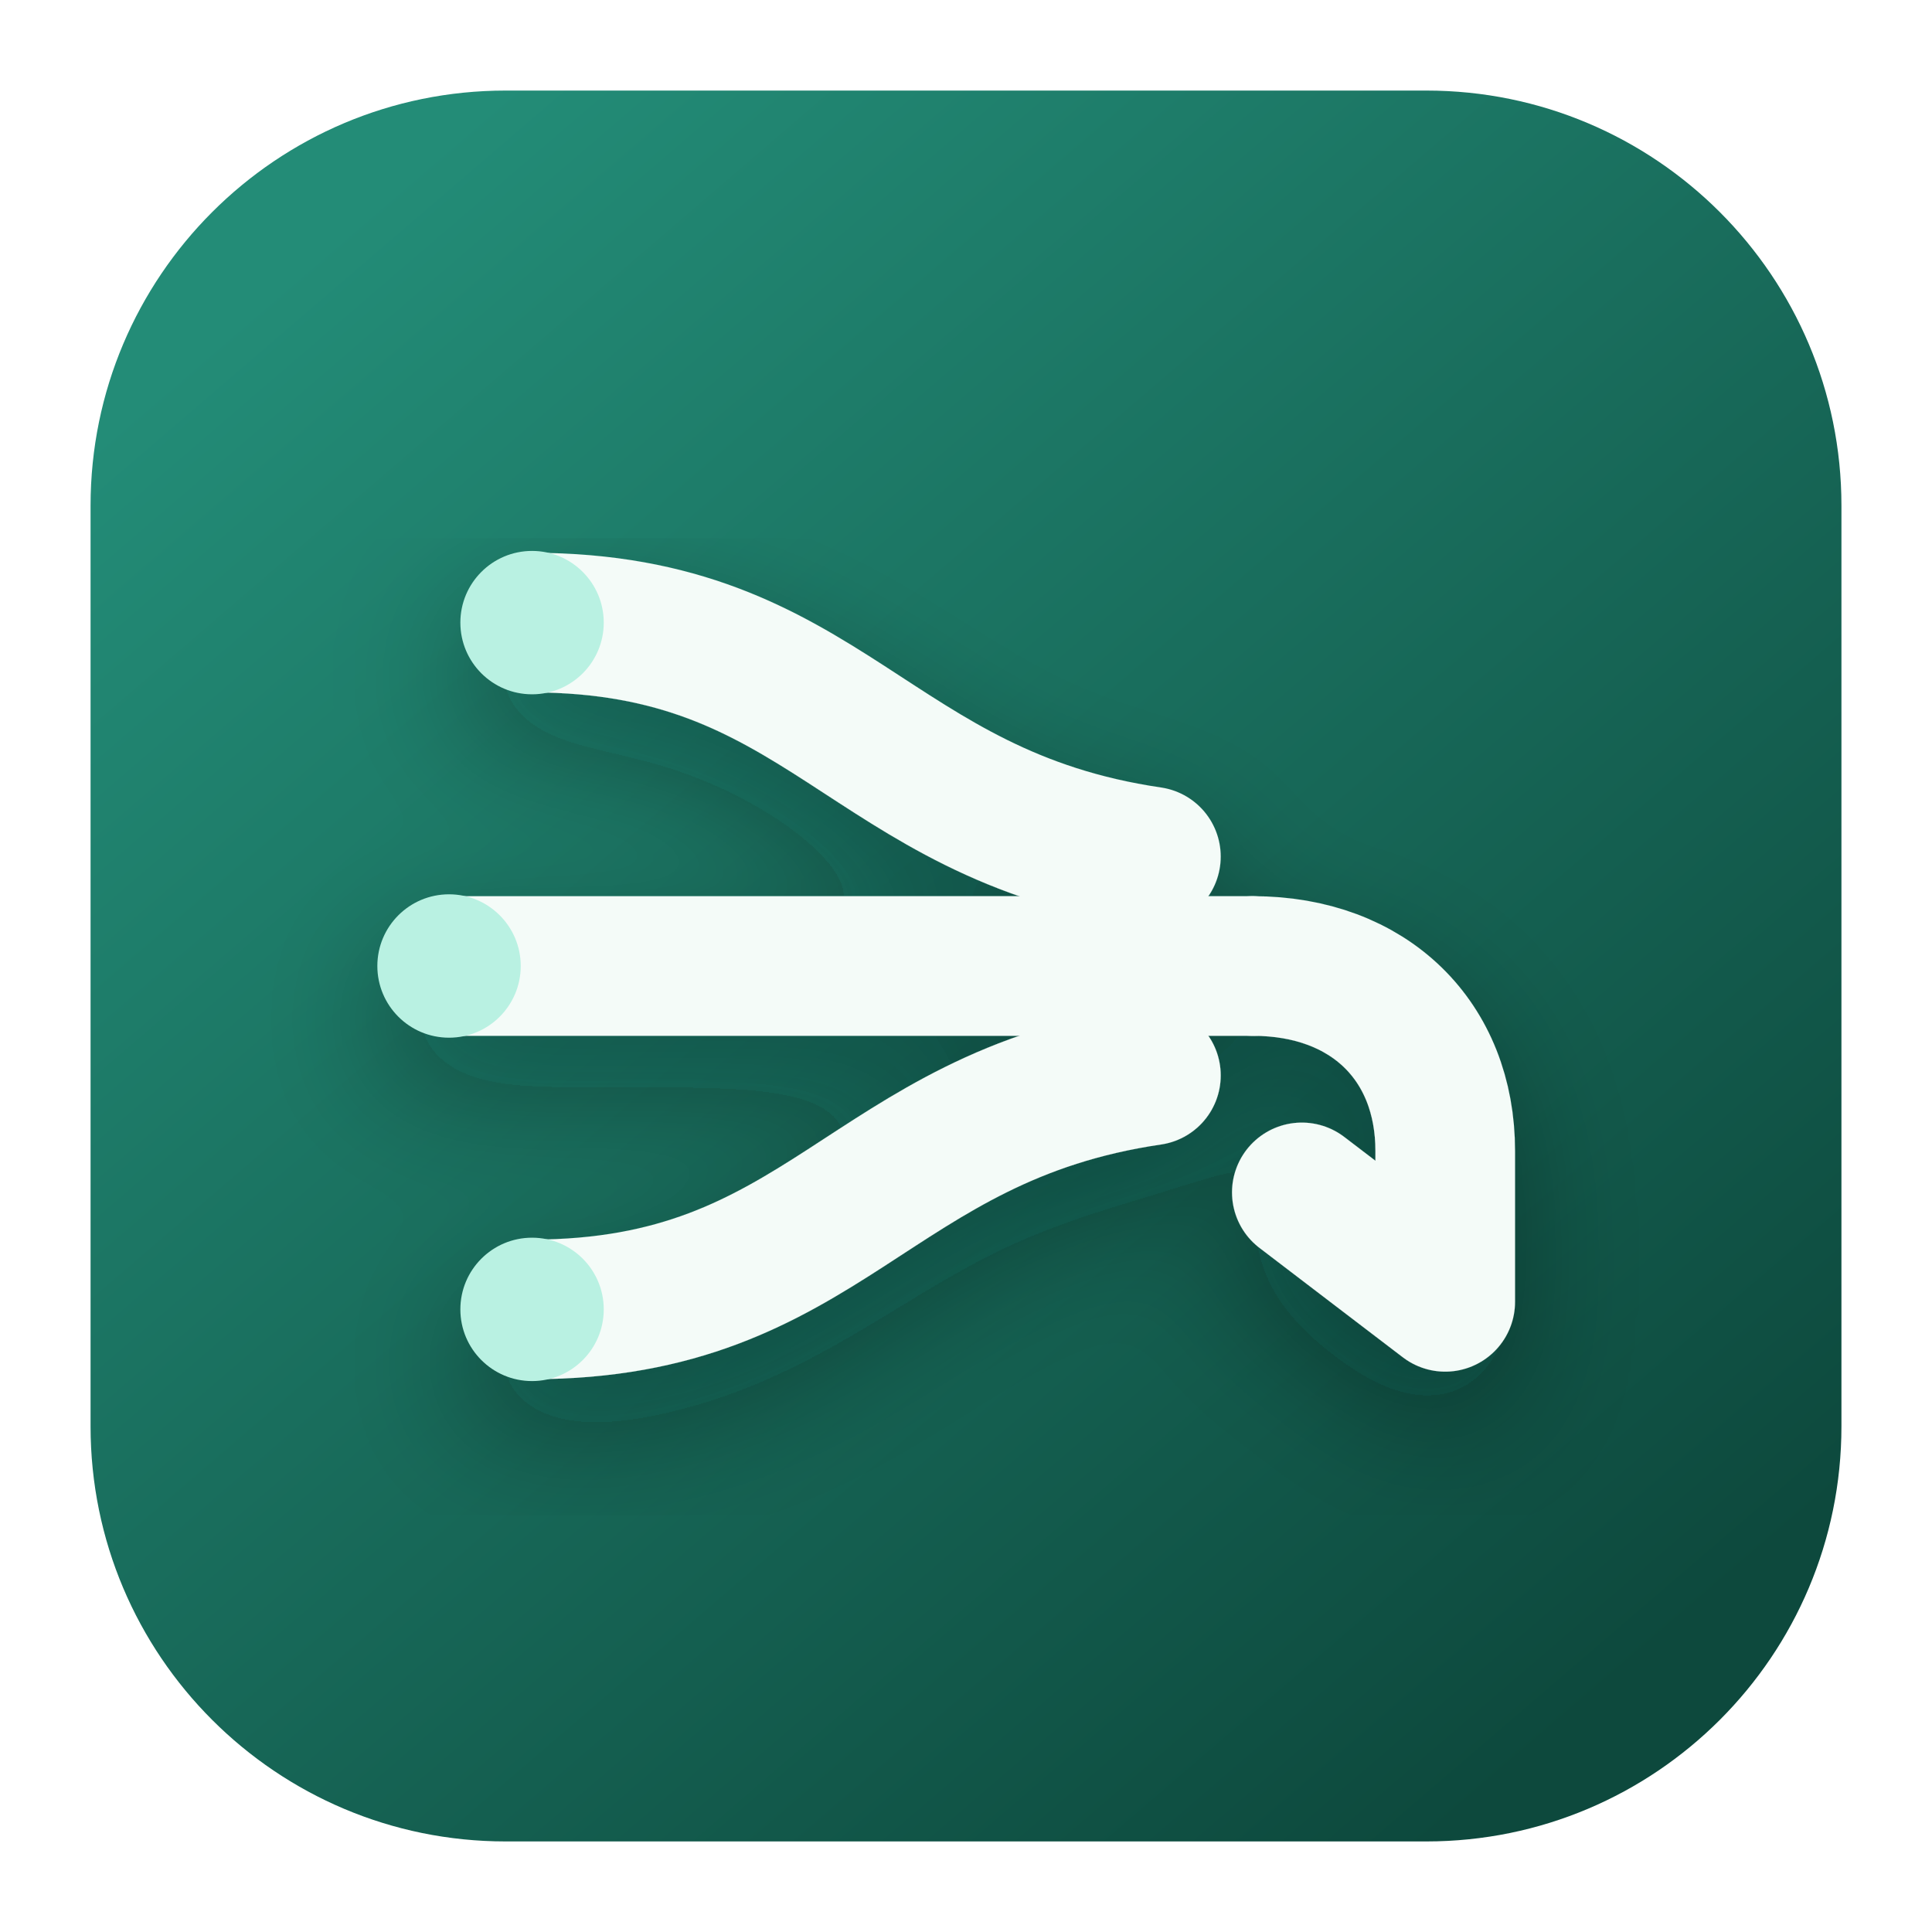
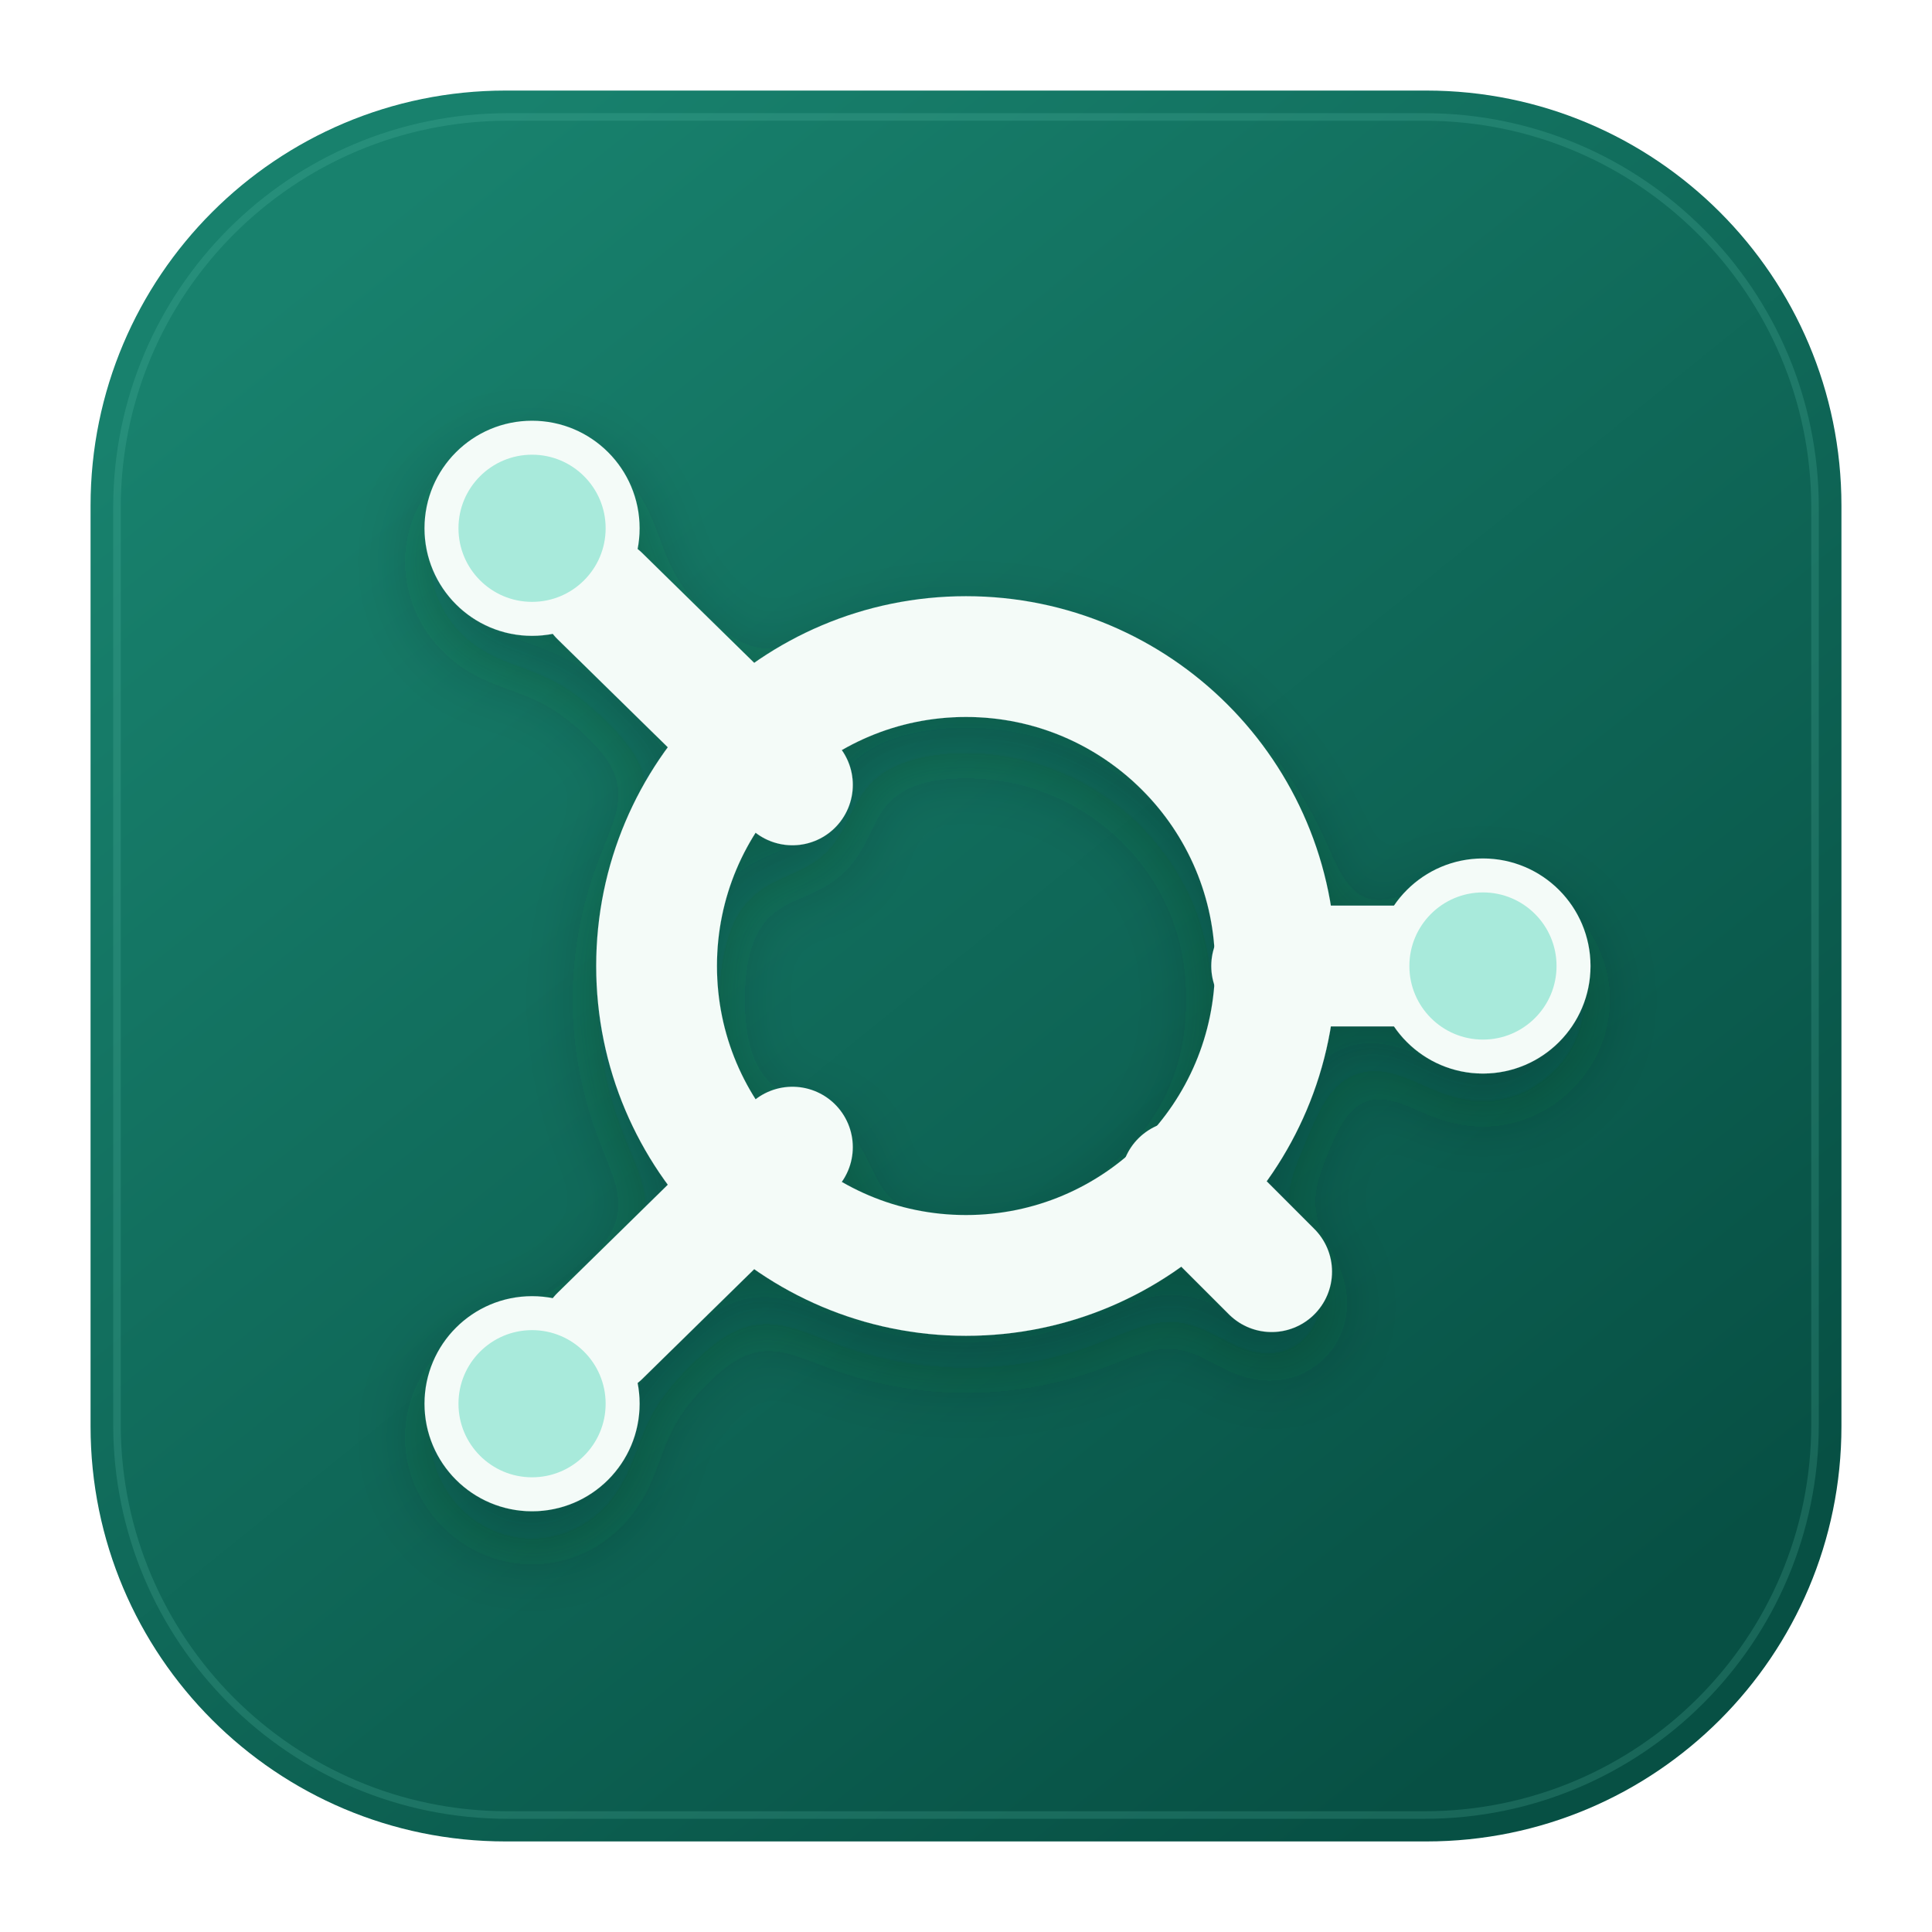
<svg xmlns="http://www.w3.org/2000/svg" width="1024" height="1024" viewBox="0 0 1024 1024" role="img" aria-labelledby="title desc">
  <defs>
-     <linearGradient id="surface" x1="180" y1="120" x2="850" y2="900" gradientUnits="userSpaceOnUse">
-       <stop stop-color="#238C77" />
-       <stop offset="1" stop-color="#0D493D" />
+     <linearGradient id="surface" x1="190" y1="120" x2="820" y2="900" gradientUnits="userSpaceOnUse">
+       <stop stop-color="#18816D" />
+       <stop offset="1" stop-color="#075044" />
    </linearGradient>
-     <filter id="soft-shadow" x="-20%" y="-20%" width="140%" height="150%">
-       <feDropShadow dx="0" dy="28" stdDeviation="34" flood-color="#041B16" flood-opacity="0.34" />
+     <filter id="mark-shadow" x="-20%" y="-20%" width="140%" height="150%">
+       <feDropShadow dx="0" dy="18" stdDeviation="20" flood-color="#022F27" flood-opacity="0.28" />
    </filter>
  </defs>
  <rect x="48" y="48" width="928" height="928" rx="220" fill="url(#surface)" />
-   <g fill="none" stroke="#F4FBF8" stroke-width="74" stroke-linecap="round" stroke-linejoin="round" filter="url(#soft-shadow)">
-     <path d="M282 330C438 330 460 432 610 454" />
-     <path d="M238 512H664" />
-     <path d="M282 694C438 694 460 592 610 570" />
-     <path d="M664 512C726 512 766 552 766 610V690L690 632" />
-   </g>
-   <g fill="#B9F1E2">
-     <circle cx="282" cy="330" r="38" />
-     <circle cx="238" cy="512" r="38" />
-     <circle cx="282" cy="694" r="38" />
+   <rect x="62" y="62" width="900" height="900" rx="207" fill="none" stroke="#63C7B2" stroke-opacity="0.2" stroke-width="4" />
+   <g filter="url(#mark-shadow)">
+     <g fill="none" stroke="#F4FBF8" stroke-width="64" stroke-linecap="round">
+       <path d="M318 316L420 416" />
+       <path d="M754 512H674" />
+       <path d="M318 708L420 608" />
+       <path d="M626 626L674 674" />
+       <circle cx="512" cy="512" r="164" />
+     </g>
+     <g fill="#A8EADB" stroke="#F4FBF8" stroke-width="18">
+       <circle cx="282" cy="280" r="48" />
+       <circle cx="786" cy="512" r="48" />
+       <circle cx="282" cy="744" r="48" />
+     </g>
  </g>
</svg>
